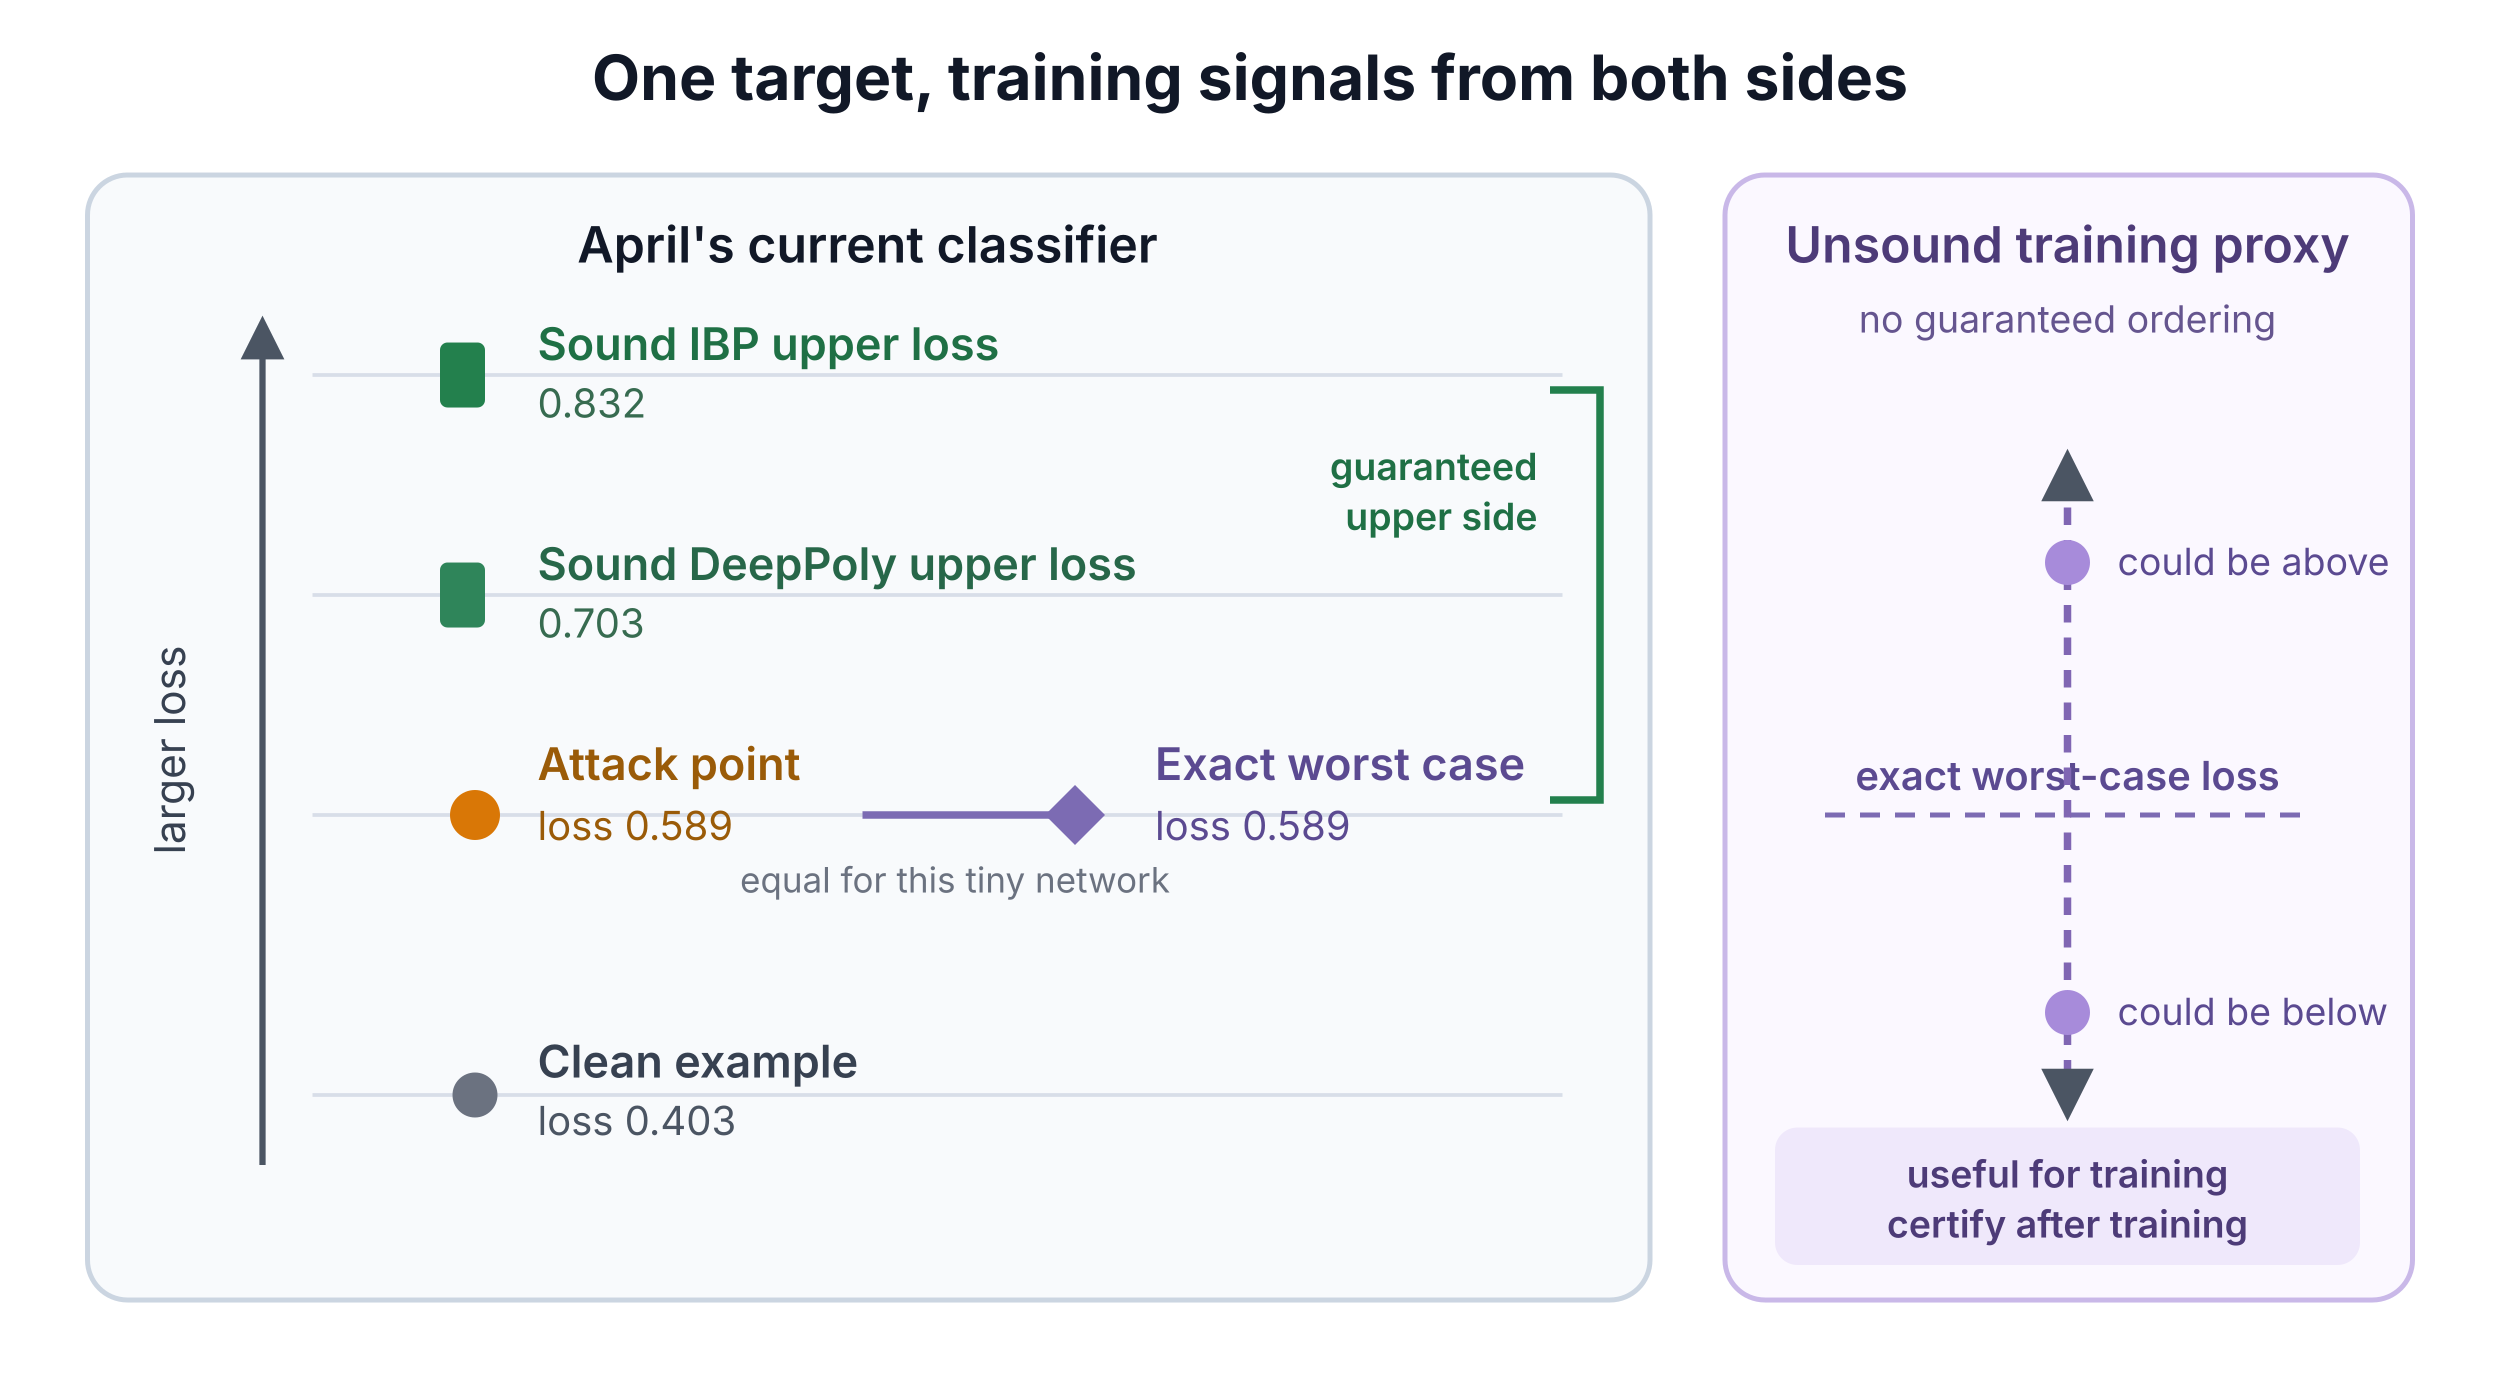
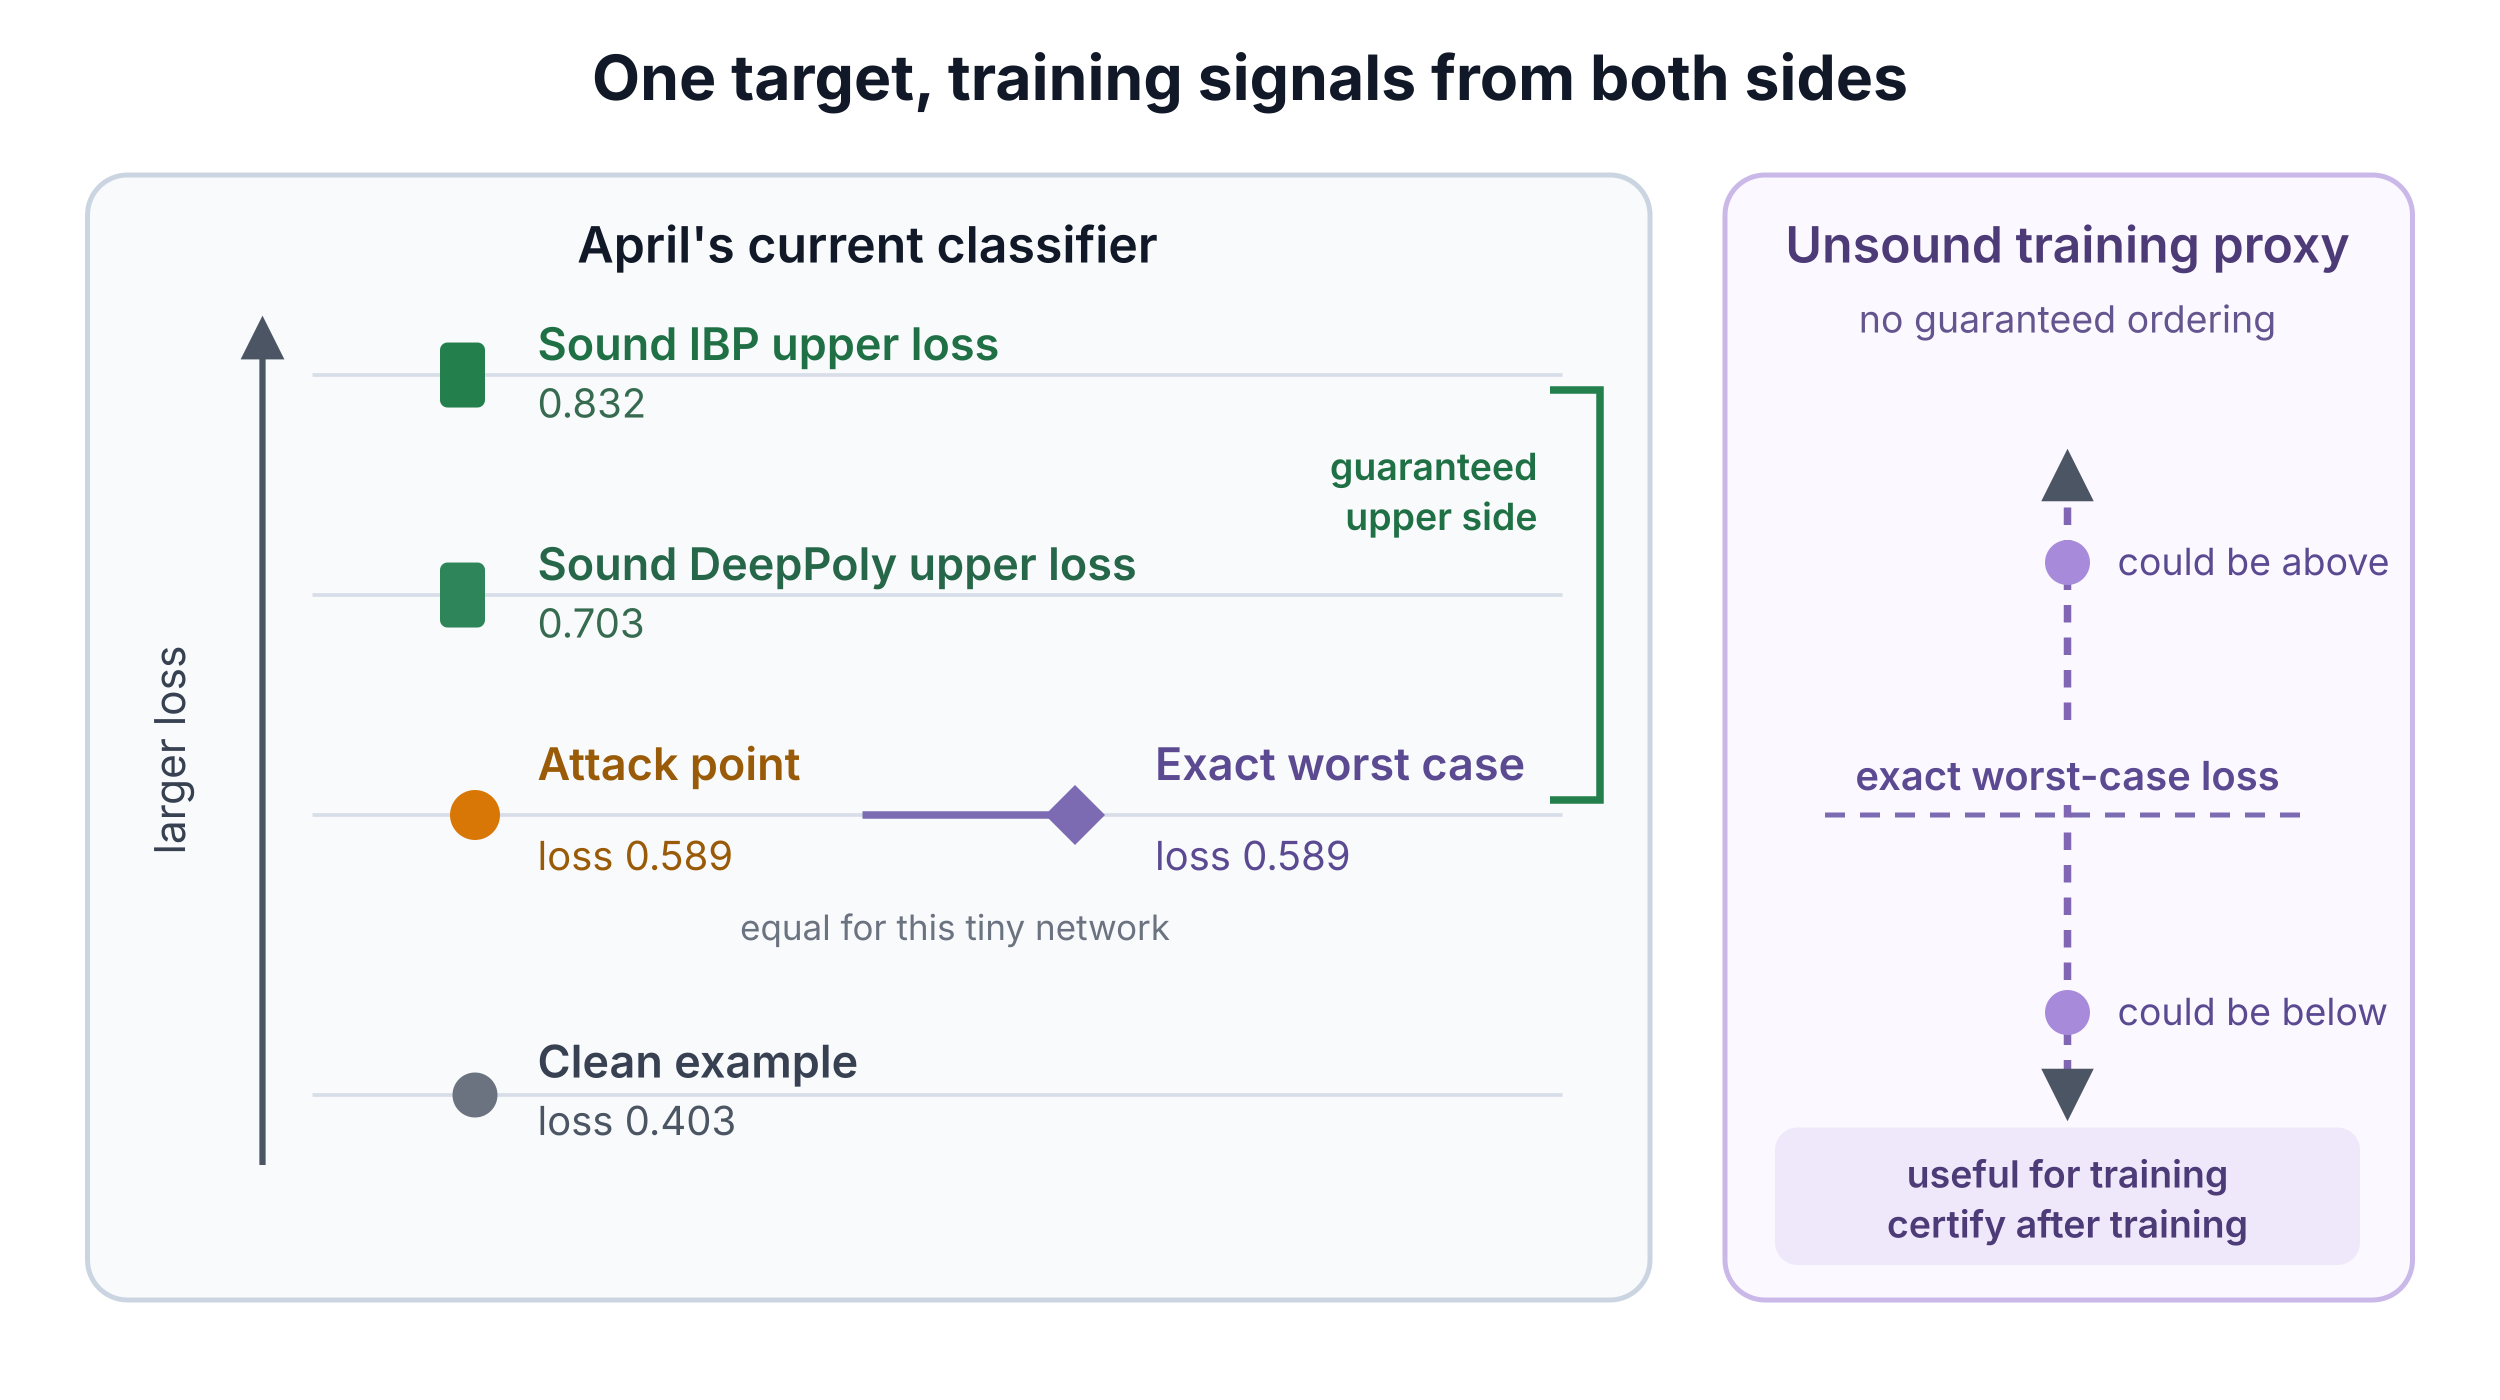
<svg xmlns="http://www.w3.org/2000/svg" viewBox="0 0 1000 560" role="img" aria-labelledby="title desc">
  <defs>
    <marker id="arrow" viewBox="0 0 10 10" refX="5" refY="5" markerWidth="7" markerHeight="7" orient="auto-start-reverse">
      <path d="M 0 0 L 10 5 L 0 10 z" fill="#4b5563" />
    </marker>
  </defs>
  <rect width="1000" height="560" fill="#ffffff" />
  <text x="500" y="40" text-anchor="middle" font-family="-apple-system, BlinkMacSystemFont, 'Segoe UI', sans-serif" font-size="25" font-weight="650" fill="#111827">One target, training signals from both sides</text>
  <rect x="35" y="70" width="625" height="450" rx="16" fill="#f8fafc" stroke="#cbd5e1" stroke-width="2" />
  <text x="347" y="105" text-anchor="middle" font-family="-apple-system, BlinkMacSystemFont, 'Segoe UI', sans-serif" font-size="20" font-weight="600" fill="#111827">April's current classifier</text>
  <line x1="105" y1="466" x2="105" y2="135" stroke="#4b5563" stroke-width="2.5" marker-end="url(#arrow)" />
  <text x="74" y="300" transform="rotate(-90 74 300)" text-anchor="middle" font-family="-apple-system, BlinkMacSystemFont, 'Segoe UI', sans-serif" font-size="17" fill="#374151">larger loss</text>
  <g stroke="#d8dee8" stroke-width="1.5">
    <line x1="125" y1="438" x2="625" y2="438" />
    <line x1="125" y1="326" x2="625" y2="326" />
    <line x1="125" y1="238" x2="625" y2="238" />
    <line x1="125" y1="150" x2="625" y2="150" />
  </g>
  <circle cx="190" cy="438" r="9" fill="#6b7280" />
  <text x="215" y="431" font-family="-apple-system, BlinkMacSystemFont, 'Segoe UI', sans-serif" font-size="18" font-weight="600" fill="#374151">Clean example</text>
  <text x="215" y="454" font-family="-apple-system, BlinkMacSystemFont, 'Segoe UI', sans-serif" font-size="16" fill="#4b5563">loss 0.403</text>
  <circle cx="190" cy="326" r="10" fill="#d97706" />
  <text x="215" y="312" font-family="-apple-system, BlinkMacSystemFont, 'Segoe UI', sans-serif" font-size="18" font-weight="600" fill="#9a5b08">Attack point</text>
-   <text x="215" y="336" font-family="-apple-system, BlinkMacSystemFont, 'Segoe UI', sans-serif" font-size="16" fill="#9a5b08">loss 0.589</text>
+   <text x="215" y="348" font-family="-apple-system, BlinkMacSystemFont, 'Segoe UI', sans-serif" font-size="16" fill="#9a5b08">loss 0.589</text>
  <line x1="345" y1="326" x2="420" y2="326" stroke="#7c6bb3" stroke-width="3" />
  <path d="M 430 314 L 442 326 L 430 338 L 418 326 z" fill="#7c6bb3" />
  <text x="462" y="312" font-family="-apple-system, BlinkMacSystemFont, 'Segoe UI', sans-serif" font-size="18" font-weight="600" fill="#5b4a91">Exact worst case</text>
-   <text x="462" y="336" font-family="-apple-system, BlinkMacSystemFont, 'Segoe UI', sans-serif" font-size="16" fill="#5b4a91">loss 0.589</text>
-   <text x="382" y="357" text-anchor="middle" font-family="-apple-system, BlinkMacSystemFont, 'Segoe UI', sans-serif" font-size="14" fill="#6b7280">equal for this tiny network</text>
+   <text x="462" y="348" font-family="-apple-system, BlinkMacSystemFont, 'Segoe UI', sans-serif" font-size="16" fill="#5b4a91">loss 0.589</text>
+   <text x="382" y="376" text-anchor="middle" font-family="-apple-system, BlinkMacSystemFont, 'Segoe UI', sans-serif" font-size="14" fill="#6b7280">equal for this tiny network</text>
  <rect x="176" y="225" width="18" height="26" rx="3" fill="#2f855a" />
  <text x="215" y="232" font-family="-apple-system, BlinkMacSystemFont, 'Segoe UI', sans-serif" font-size="18" font-weight="600" fill="#276749">Sound DeepPoly upper loss</text>
  <text x="215" y="255" font-family="-apple-system, BlinkMacSystemFont, 'Segoe UI', sans-serif" font-size="16" fill="#376b50">0.703</text>
  <rect x="176" y="137" width="18" height="26" rx="3" fill="#23804d" />
  <text x="215" y="144" font-family="-apple-system, BlinkMacSystemFont, 'Segoe UI', sans-serif" font-size="18" font-weight="600" fill="#1f7045">Sound IBP upper loss</text>
  <text x="215" y="167" font-family="-apple-system, BlinkMacSystemFont, 'Segoe UI', sans-serif" font-size="16" fill="#376b50">0.832</text>
  <path d="M 620 320 L 640 320 L 640 156 L 620 156" fill="none" stroke="#23804d" stroke-width="3" />
  <text x="615" y="192" text-anchor="end" font-family="-apple-system, BlinkMacSystemFont, 'Segoe UI', sans-serif" font-size="15" font-weight="600" fill="#1f7045">guaranteed</text>
  <text x="615" y="212" text-anchor="end" font-family="-apple-system, BlinkMacSystemFont, 'Segoe UI', sans-serif" font-size="15" font-weight="600" fill="#1f7045">upper side</text>
  <rect x="690" y="70" width="275" height="450" rx="16" fill="#fbf8ff" stroke="#c9b8e8" stroke-width="2" />
  <text x="827" y="105" text-anchor="middle" font-family="-apple-system, BlinkMacSystemFont, 'Segoe UI', sans-serif" font-size="20" font-weight="600" fill="#4d3b78">Unsound training proxy</text>
  <text x="827" y="133" text-anchor="middle" font-family="-apple-system, BlinkMacSystemFont, 'Segoe UI', sans-serif" font-size="15" fill="#65558f">no guaranteed ordering</text>
  <line x1="730" y1="326" x2="925" y2="326" stroke="#7c6bb3" stroke-width="2" stroke-dasharray="8 6" />
+   <line x1="827" y1="190" x2="827" y2="438" stroke="#8066b3" stroke-width="3" stroke-dasharray="7 6" marker-start="url(#arrow)" marker-end="url(#arrow)" />
  <rect x="735" y="291" width="184" height="31" rx="6" fill="#fbf8ff" />
  <text x="827" y="316" text-anchor="middle" font-family="-apple-system, BlinkMacSystemFont, 'Segoe UI', sans-serif" font-size="16" font-weight="600" fill="#5b4a91">exact worst-case loss</text>
-   <line x1="827" y1="190" x2="827" y2="438" stroke="#8066b3" stroke-width="3" stroke-dasharray="7 6" marker-start="url(#arrow)" marker-end="url(#arrow)" />
  <circle cx="827" cy="225" r="9" fill="#a78bda" />
  <text x="847" y="230" font-family="-apple-system, BlinkMacSystemFont, 'Segoe UI', sans-serif" font-size="15" fill="#5b4a91">could be above</text>
  <circle cx="827" cy="405" r="9" fill="#a78bda" />
  <text x="847" y="410" font-family="-apple-system, BlinkMacSystemFont, 'Segoe UI', sans-serif" font-size="15" fill="#5b4a91">could be below</text>
  <rect x="710" y="451" width="234" height="55" rx="9" fill="#efe8fb" />
  <text x="827" y="475" text-anchor="middle" font-family="-apple-system, BlinkMacSystemFont, 'Segoe UI', sans-serif" font-size="15" font-weight="600" fill="#4d3b78">useful for training</text>
  <text x="827" y="495" text-anchor="middle" font-family="-apple-system, BlinkMacSystemFont, 'Segoe UI', sans-serif" font-size="15" font-weight="600" fill="#4d3b78">certify after training</text>
</svg>
